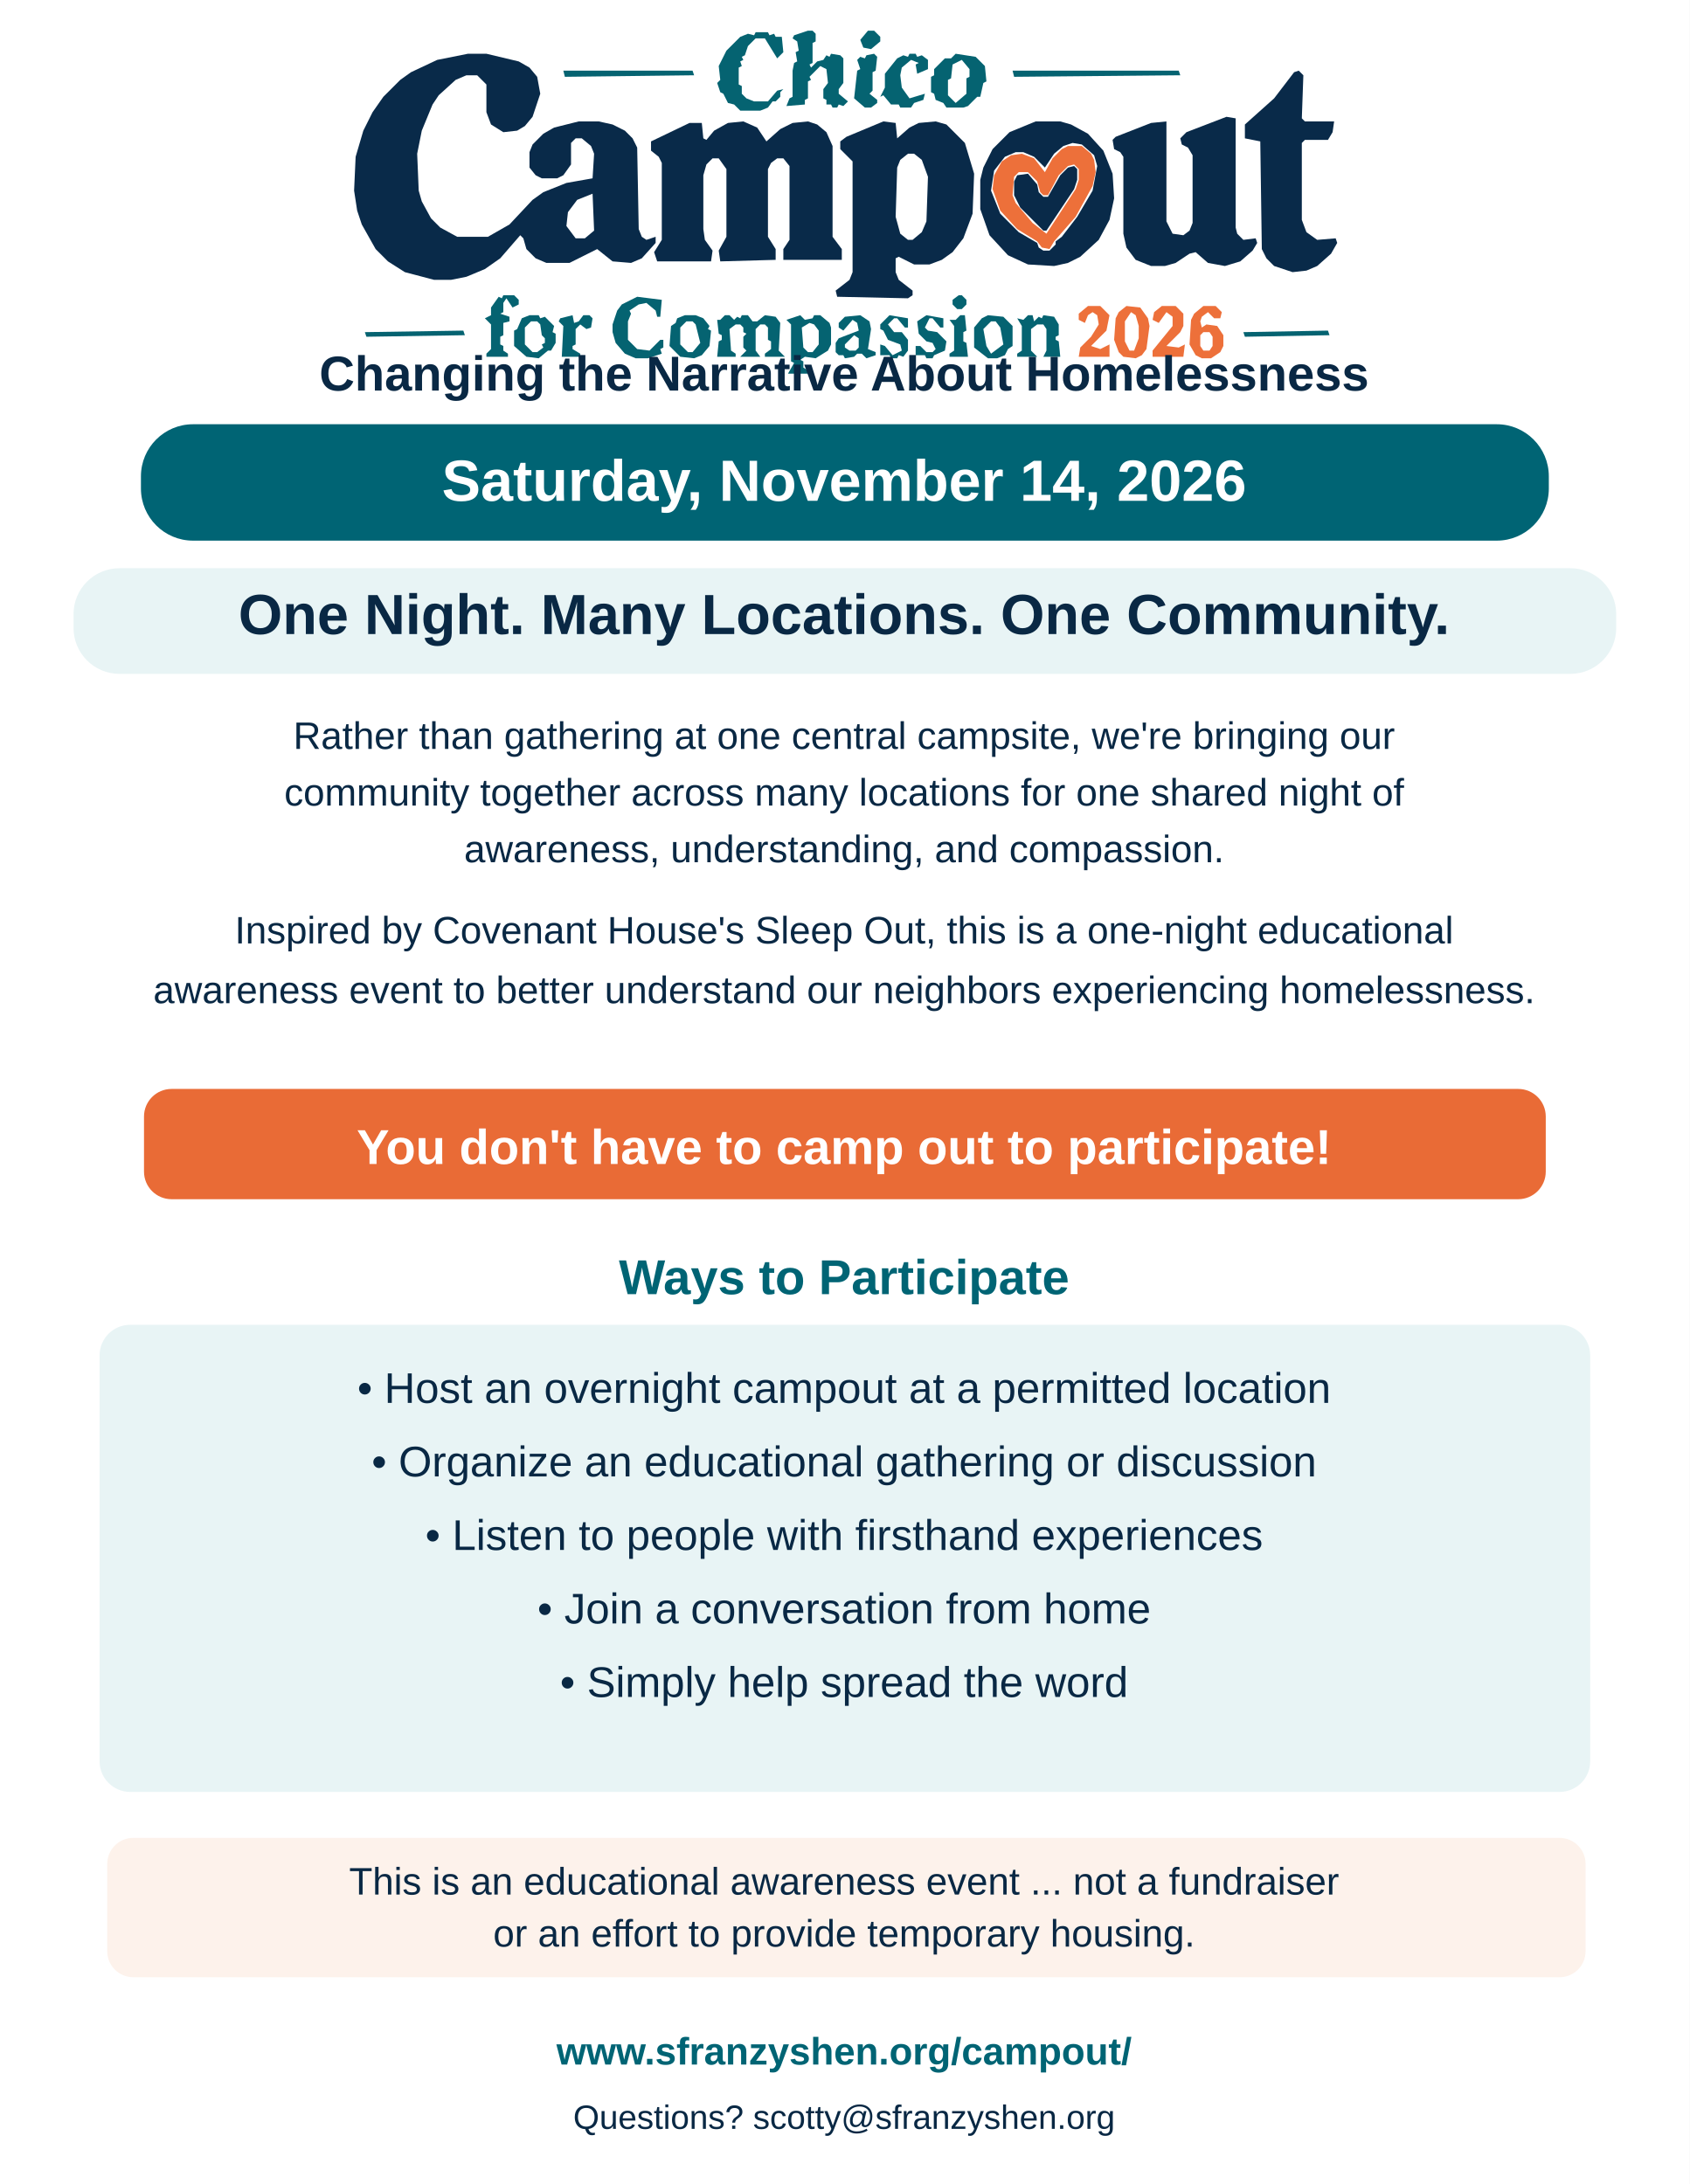
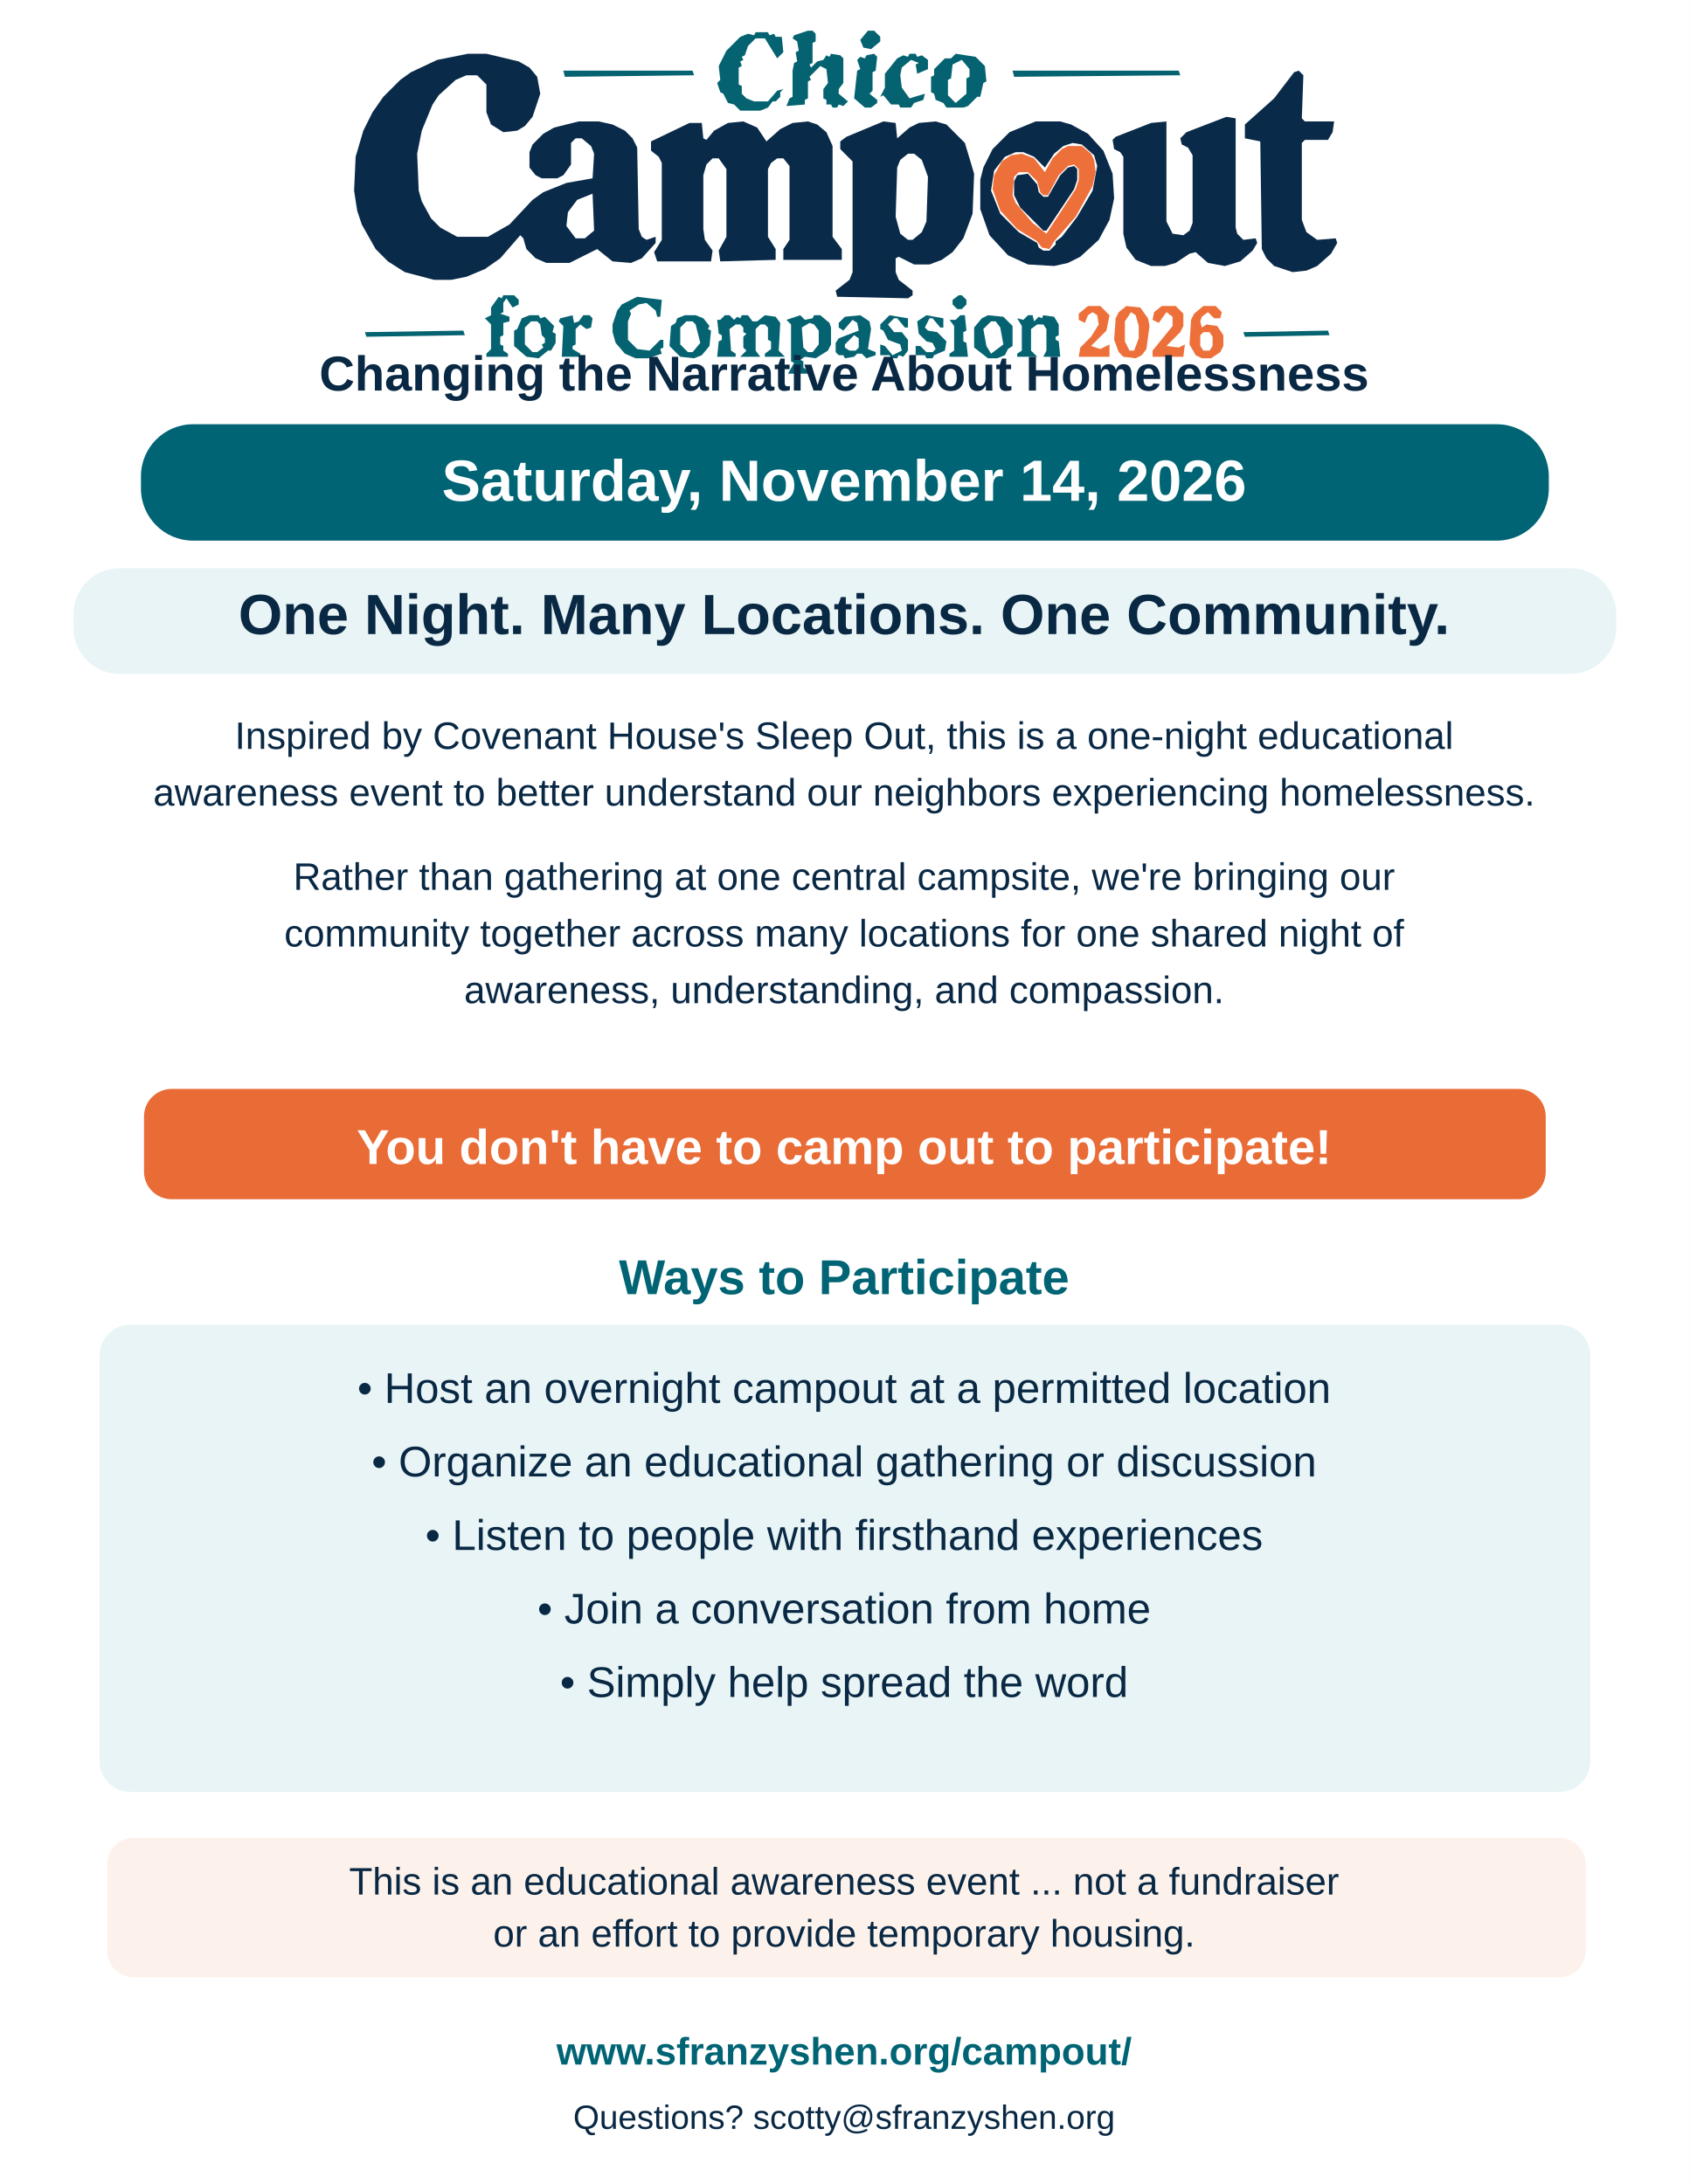
<svg xmlns="http://www.w3.org/2000/svg" width="1103" height="1426" viewBox="0 0 1103 1426" role="img" aria-label="Chico Campout for Compassion 2026 portrait flyer, updated event description">
  <rect width="1103" height="1426" fill="#fff" />
  <style>text{font-family:Arial,Helvetica,sans-serif}.navy{fill:#092844}.teal{fill:#006474}.orange{fill:#e96b36}.white{fill:#fff}.title{font-size:49px;font-weight:900}.date{font-size:38px;font-weight:800}.tag{font-size:37px;font-weight:800}.body{font-size:25px}.bodyL{font-size:28px}.head{font-size:32px;font-weight:800}.caption{font-size:22px}.foot{font-size:25px;font-weight:800}</style>
  <svg x="225" y="14" width="653" height="235" viewBox="0 0 650 234" role="img" aria-label="Chico Campout for Compassion 2026">
    <path fill="#092a49" fill-rule="evenodd" d="M474,94 470,95 465,100 457,114 454,114 451,111 450,106 444,99 437,100 435,104 435,113 439,121 454,136 456,136 474,109 476,103 476,96ZM449,65 432,72 421,83 415,95 413,103 413,122 419,139 431,152 444,158 461,159 470,157 478,153 490,142 497,129 500,115 499,99 493,84 483,73 472,67 465,65ZM479,80 487,87 489,94 486,110 476,127 466,140 462,143 462,145 458,149 454,149 451,147 450,144 438,137 426,125 420,110 422,97 429,88 436,85 441,85 448,88 455,95 461,86 467,81 473,79ZM391,67 384,65 373,66 367,69 359,76 358,66 350,65 326,75 322,78 322,83 330,91 330,163 328,168 319,175 320,179 366,180 369,178 369,175 360,168 358,163 358,154 360,153 370,158 380,158 388,155 395,150 402,141 408,125 409,99 403,79ZM366,86 370,86 375,90 379,101 378,130 375,137 369,142 366,142 361,138 358,127 359,95 361,90ZM199,78 199,84 204,88 206,92 206,142 201,150 203,156 238,156 239,149 234,142 233,135 233,100 235,93 239,89 243,89 248,96 248,140 243,149 244,156 280,155 280,148 275,140 275,96 277,92 281,89 285,89 289,94 289,142 285,148 285,155 323,155 323,148 317,140 317,81 313,72 307,67 301,65 291,66 283,70 274,78 268,69 259,65 249,66 240,71 235,77 233,76 232,66 224,66ZM579,63 573,62 547,72 543,76 544,80 548,82 551,87 551,131 549,136 545,139 538,138 534,130 534,65 524,66 501,75 499,77 500,83 504,85 506,88 506,138 508,147 514,155 524,159 533,159 540,157 549,151 553,150 561,157 572,159 582,156 590,149 593,144 592,141 584,142 580,138 579,134ZM620,32 617,33 604,50 585,67 585,76 595,78 596,148 599,154 604,159 616,163 625,162 632,159 641,151 645,144 644,141 632,142 625,137 622,129 622,79 624,77 639,77 642,72 643,65 624,65 622,63 623,35ZM18,59 12,71 7,88 6,110 8,123 11,132 20,148 28,156 39,163 58,168 69,168 79,166 91,161 101,154 114,139 116,141 118,148 124,154 131,157 146,157 164,148 174,156 186,157 193,154 202,144 202,140 196,142 193,140 191,135 190,82 187,76 182,71 174,67 165,65 152,65 136,69 129,73 122,80 120,85 120,95 124,100 128,102 138,102 142,100 147,93 147,79 150,76 154,76 160,81 162,86 161,102 144,105 129,111 122,116 107,132 93,140 73,140 62,134 56,128 50,117 48,110 47,86 50,71 57,54 61,48 72,38 79,35 86,35 92,41 92,59 95,67 103,72 112,71 117,68 122,62 127,47 125,36 120,30 113,26 92,21 80,21 60,25 43,33 36,38 25,49ZM161,112 162,136 156,141 150,141 144,133 145,124 151,116Z" />
    <path fill="#056371" fill-rule="evenodd" d="M584,202 585,205 640,204 639,201ZM13,202 14,205 78,204 77,201ZM437,193 440,198 440,214 437,216 437,218 450,218 446,214 446,200 450,197 454,197 456,200 456,214 454,218 465,218 464,208 462,207 462,205 464,204 464,197 461,192 454,191 453,193 451,192 448,195 447,191 444,191 441,194ZM418,191 414,193 409,199 409,212 418,219 424,219 429,217 431,213 434,211 434,198 428,192ZM423,195 426,199 428,210 420,216 417,211 415,200 420,195ZM403,191 400,191 397,194 393,194 396,198 396,214 393,216 393,218 405,218 404,209 402,208 402,202 404,201ZM378,191 372,195 373,203 378,208 382,209 384,213 382,215 378,215 374,211 371,211 371,217 377,217 378,219 382,219 383,217 390,214 391,208 385,202 379,201 377,199 380,193 382,193 387,199 389,199 389,193ZM354,191 348,197 348,200 350,201 353,207 361,210 362,214 356,217 351,211 348,210 348,217 354,217 355,219 359,219 360,217 363,218 366,214 366,207 362,202 357,202 353,197 357,193 359,193 364,199 366,199 366,193ZM325,192 321,196 321,199 324,201 330,194 333,196 334,201 321,206 319,209 319,215 321,217 324,217 325,219 331,218 333,216 336,216 339,219 345,217 345,215 340,213 342,200 341,195 335,191ZM331,204 334,206 334,212 332,214 328,214 325,212 325,210ZM309,191 305,191 304,193 299,194 296,191 287,194 290,197 290,221 292,222 288,229 301,229 301,227 298,225 298,221 296,220 299,218 306,219 314,214 316,210 316,199 315,196ZM302,196 305,197 308,201 308,210 304,215 301,215 298,212 297,199ZM242,194 243,203 245,204 245,207 243,208 242,218 254,218 254,216 251,214 250,200 254,197 257,197 259,199 259,202 261,203 259,205 259,212 261,214 257,218 270,218 267,214 267,200 270,197 273,197 275,199 275,207 277,208 277,213 273,216 273,218 286,218 282,214 283,196 280,192 273,191 268,195 265,195 262,191 258,191 257,193 255,192 253,194 250,191 247,191 244,194ZM221,191 216,193 215,196 212,198 211,211 218,218 227,219 232,217 237,211 238,201 236,200 237,198 233,193 228,191ZM222,195 226,195 228,197 231,209 226,215 223,215 218,210 218,199ZM140,193 139,195 142,198 141,218 153,218 153,216 148,213 148,211 150,210 150,200 153,197 157,200 160,199 161,193 159,191 155,191 152,195 149,196 148,191ZM120,191 115,193 112,200 110,201 110,211 118,218 126,219 132,214 134,214 137,209 137,203 135,202 136,198 130,192 127,193 126,191ZM121,195 125,195 127,197 128,204 130,206 130,209 128,210 129,212 125,215 122,215 117,210 117,199ZM190,179 180,184 177,188 174,197 174,202 176,209 182,216 189,219 197,219 206,216 205,213 207,212 207,207 205,207 198,214 190,213 184,207 184,195 186,190 185,188 191,184 196,183 202,188 203,192 205,192 206,181ZM399,178 395,181 395,184 398,187 401,187 404,184 404,181 401,178ZM110,178 103,178 102,180 100,179 95,186 95,191 91,193 95,197 95,213 92,216 92,218 106,218 106,216 103,214 103,211 101,210 101,205 103,204 103,196 107,195 107,192 101,190 103,189 103,183 105,180 109,186 113,184 113,181ZM434,32 435,36 543,35 542,32ZM142,32 143,36 227,35 226,32ZM410,23 397,21 394,24 390,24 383,31 383,35 381,36 381,46 383,47 384,51 389,53 391,56 402,56 405,55 411,49 413,49 415,40 417,39 416,29ZM401,25 406,31 406,36 404,37 404,47 397,53 392,48 392,38 394,37 395,28ZM375,22 372,23 371,21 367,21 366,23 363,22 359,24 351,34 351,43 348,49 350,48 355,54 360,54 361,56 368,56 370,53 376,51 377,47 367,50 362,43 361,35 362,30 368,25 373,27 371,28 372,34 379,31 379,25ZM344,21 339,22 338,24 335,23 333,25 335,31 333,32 331,50 338,56 342,56 346,53 346,51 341,47 343,45 343,33 345,32 346,23ZM284,10 280,10 279,8 276,9 275,7 267,7 266,9 262,8 257,10 248,19 243,29 244,38 242,40 244,46 246,47 249,53 253,54 257,58 270,58 275,56 278,52 280,52 283,49 283,46 285,44 281,45 275,52 266,52 261,50 258,47 258,42 256,41 256,30 258,29 257,26 259,25 258,23 260,22 262,16 267,11 273,11 281,24 285,20ZM344,6 340,6 335,12 337,17 342,18 348,13 348,10ZM292,9 291,11 294,13 295,19 293,20 294,26 292,27 291,32 291,49 289,50 287,55 299,54 299,51 301,50 301,39 303,38 302,36 309,29 313,31 314,40 311,44 311,50 313,51 313,54 316,54 317,56 320,56 321,54 324,55 327,52 321,47 321,44 324,40 324,24 322,22 316,21 315,23 313,22 311,25 307,26 303,30 302,28 304,27 304,14 306,13 306,8 304,6 301,6Z" />
    <path fill="#ed703a" fill-rule="evenodd" d="M558,185 552,190 550,194 549,210 553,217 557,219 563,219 569,215 571,211 571,204 567,198 560,197 557,199 556,195 557,192 561,189 565,193 569,193 570,189 566,185ZM558,202 562,202 564,205 564,211 562,214 558,214 556,211 556,204ZM531,185 526,189 525,194 529,196 534,189 538,192 538,198 525,214 525,218 545,218 546,210 542,212 534,211 543,202 545,198 545,190 540,185ZM508,185 503,189 501,193 500,207 503,215 506,218 514,219 518,217 521,213 523,198 522,193 517,186ZM511,189 514,191 516,198 516,206 513,214 510,214 507,208 507,195ZM483,185 477,190 477,194 481,196 483,191 486,189 489,191 490,197 485,205 478,212 477,218 497,218 497,210 491,213 485,211 495,201 497,191 491,185ZM479,81 470,81 466,83 460,89 455,98 448,89 440,86 433,87 427,91 422,100 421,109 426,123 437,135 450,143 453,147 458,148 461,143 475,127 486,107 488,98 487,90 485,86ZM474,93 477,96 477,103 475,109 456,138 447,131 436,118 434,113 435,101 438,98 444,98 450,104 452,111 454,113 457,113 464,100 470,94Z" />
  </svg>
  <text x="551" y="255" text-anchor="middle" class="navy head">Changing the Narrative About Homelessness</text>
  <rect x="92" y="277" width="919" height="76" rx="34" fill="#006474" />
  <text x="551" y="327" text-anchor="middle" class="white date">Saturday, November 14, 2026</text>
  <rect x="48" y="371" width="1007" height="69" rx="30" fill="#e8f4f5" />
  <text x="551" y="414" text-anchor="middle" class="navy tag">One Night. Many Locations. One Community.</text>
-   <text x="551" y="489" text-anchor="middle" class="navy body">Rather than gathering at one central campsite, we're bringing our</text>
-   <text x="551" y="526" text-anchor="middle" class="navy body">community together across many locations for one shared night of</text>
-   <text x="551" y="563" text-anchor="middle" class="navy body">awareness, understanding, and compassion.</text>
-   <text x="551" y="616" text-anchor="middle" class="navy body">Inspired by Covenant House's Sleep Out, this is a one-night educational</text>
-   <text x="551" y="655" text-anchor="middle" class="navy body">awareness event to better understand our neighbors experiencing homelessness.</text>
+   <text x="551" y="489" text-anchor="middle" class="navy body">Inspired by Covenant House's Sleep Out, this is a one-night educational</text>
+   <text x="551" y="526" text-anchor="middle" class="navy body">awareness event to better understand our neighbors experiencing homelessness.</text>
+   <text x="551" y="581" text-anchor="middle" class="navy body">Rather than gathering at one central campsite, we're bringing our</text>
+   <text x="551" y="618" text-anchor="middle" class="navy body">community together across many locations for one shared night of</text>
+   <text x="551" y="655" text-anchor="middle" class="navy body">awareness, understanding, and compassion.</text>
  <rect x="94" y="711" width="915" height="72" rx="18" fill="#e96b36" />
  <text x="551" y="760" text-anchor="middle" class="white head">You don't have to camp out to participate!</text>
  <text x="551" y="845" text-anchor="middle" class="teal head">Ways to Participate</text>
  <rect x="65" y="865" width="973" height="305" rx="20" fill="#e8f4f5" />
  <text x="551" y="916" text-anchor="middle" class="navy bodyL">• Host an overnight campout at a permitted location</text>
  <text x="551" y="964" text-anchor="middle" class="navy bodyL">• Organize an educational gathering or discussion</text>
  <text x="551" y="1012" text-anchor="middle" class="navy bodyL">• Listen to people with firsthand experiences</text>
  <text x="551" y="1060" text-anchor="middle" class="navy bodyL">• Join a conversation from home</text>
  <text x="551" y="1108" text-anchor="middle" class="navy bodyL">• Simply help spread the word</text>
  <rect x="70" y="1200" width="965" height="91" rx="17" fill="#fdf2eb" />
  <text x="551" y="1237" text-anchor="middle" class="navy body">This is an educational awareness event ... not a fundraiser</text>
  <text x="551" y="1271" text-anchor="middle" class="navy body">or an effort to provide temporary housing.</text>
  <text x="551" y="1348" text-anchor="middle" class="teal foot">www.sfranzyshen.org/campout/</text>
  <text x="551" y="1390" text-anchor="middle" class="navy caption">Questions? scotty@sfranzyshen.org</text>
</svg>
